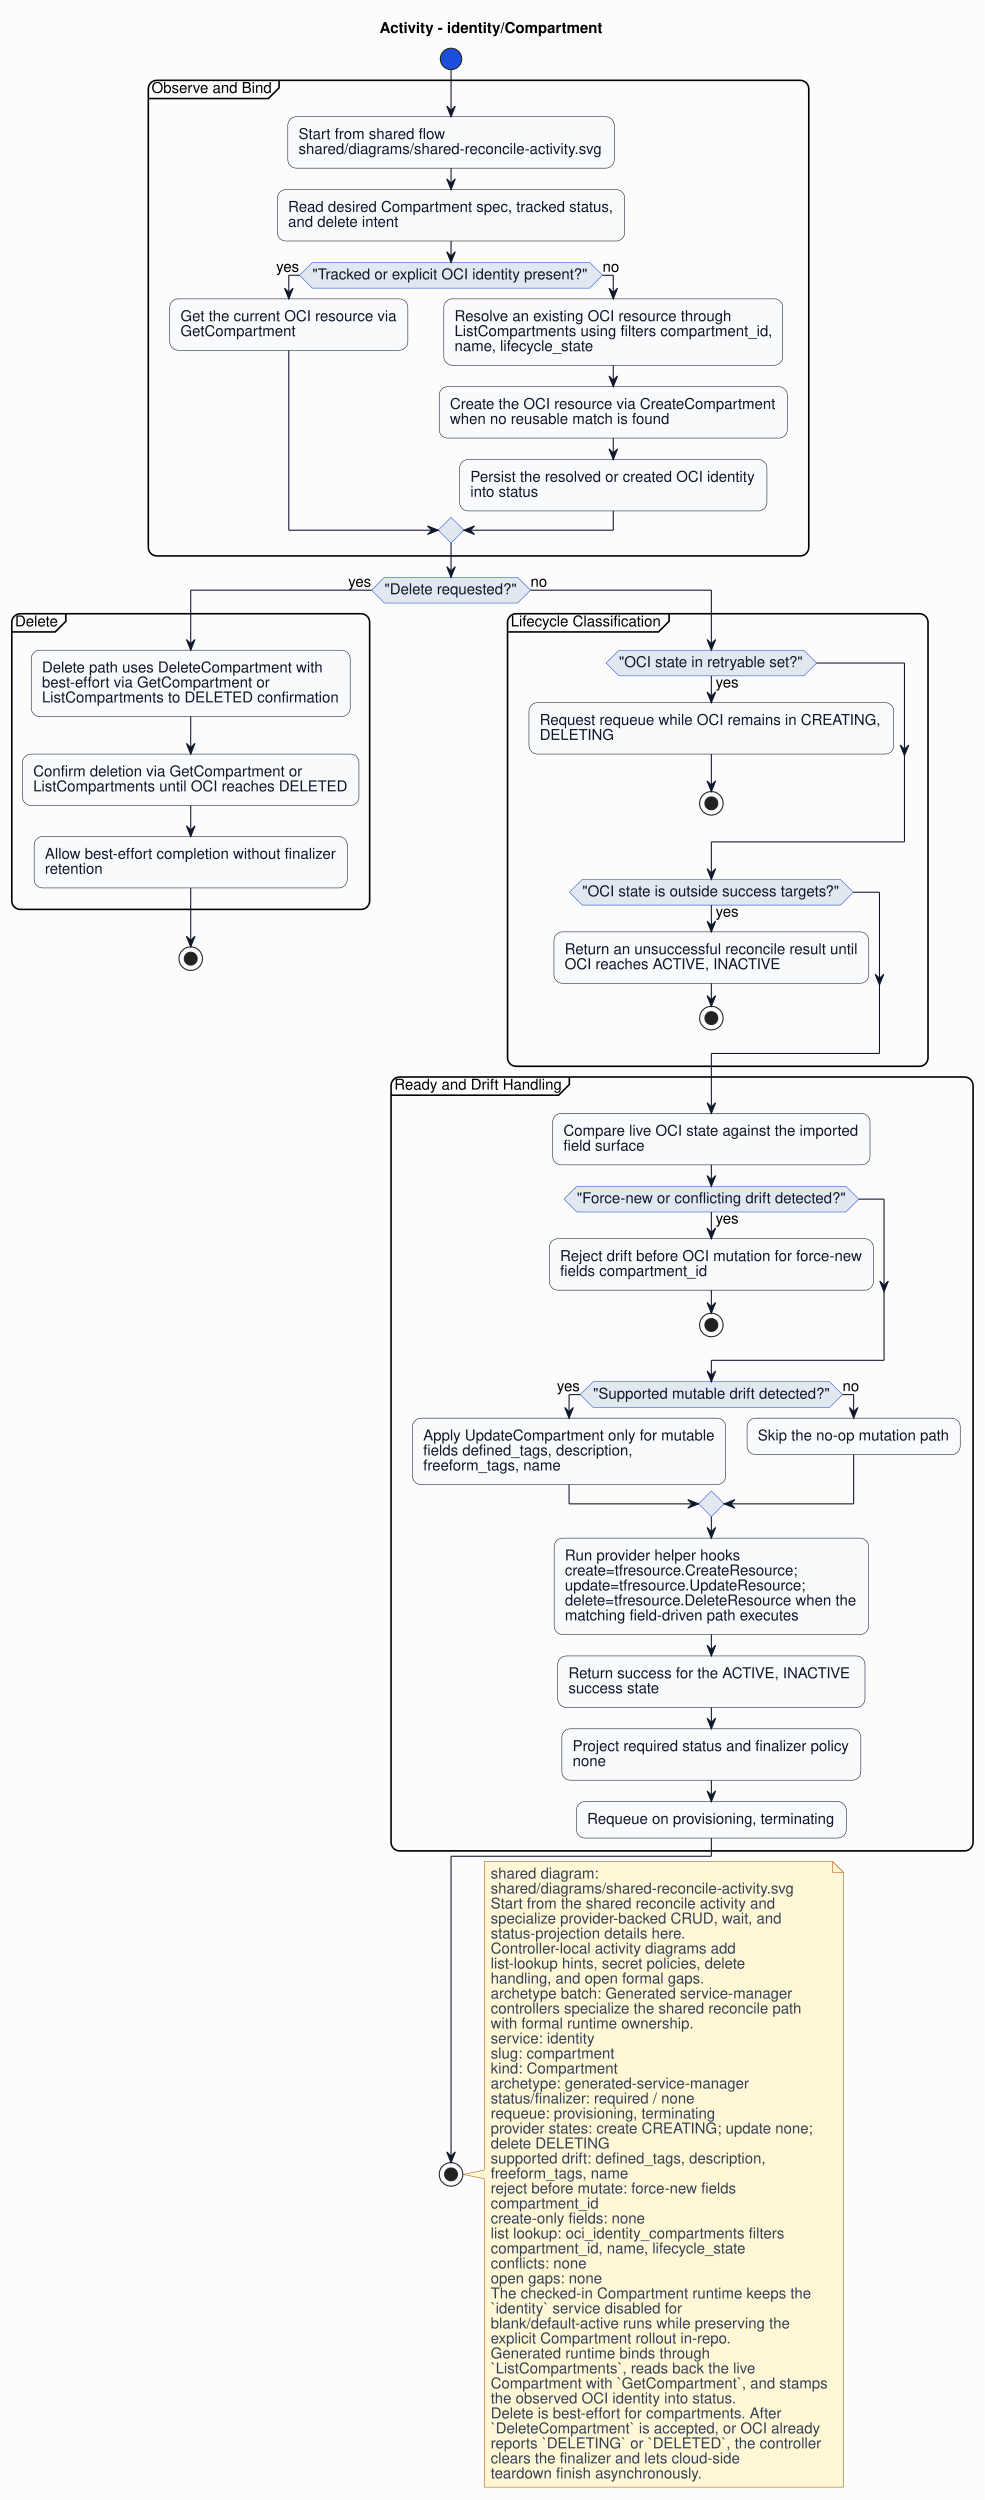
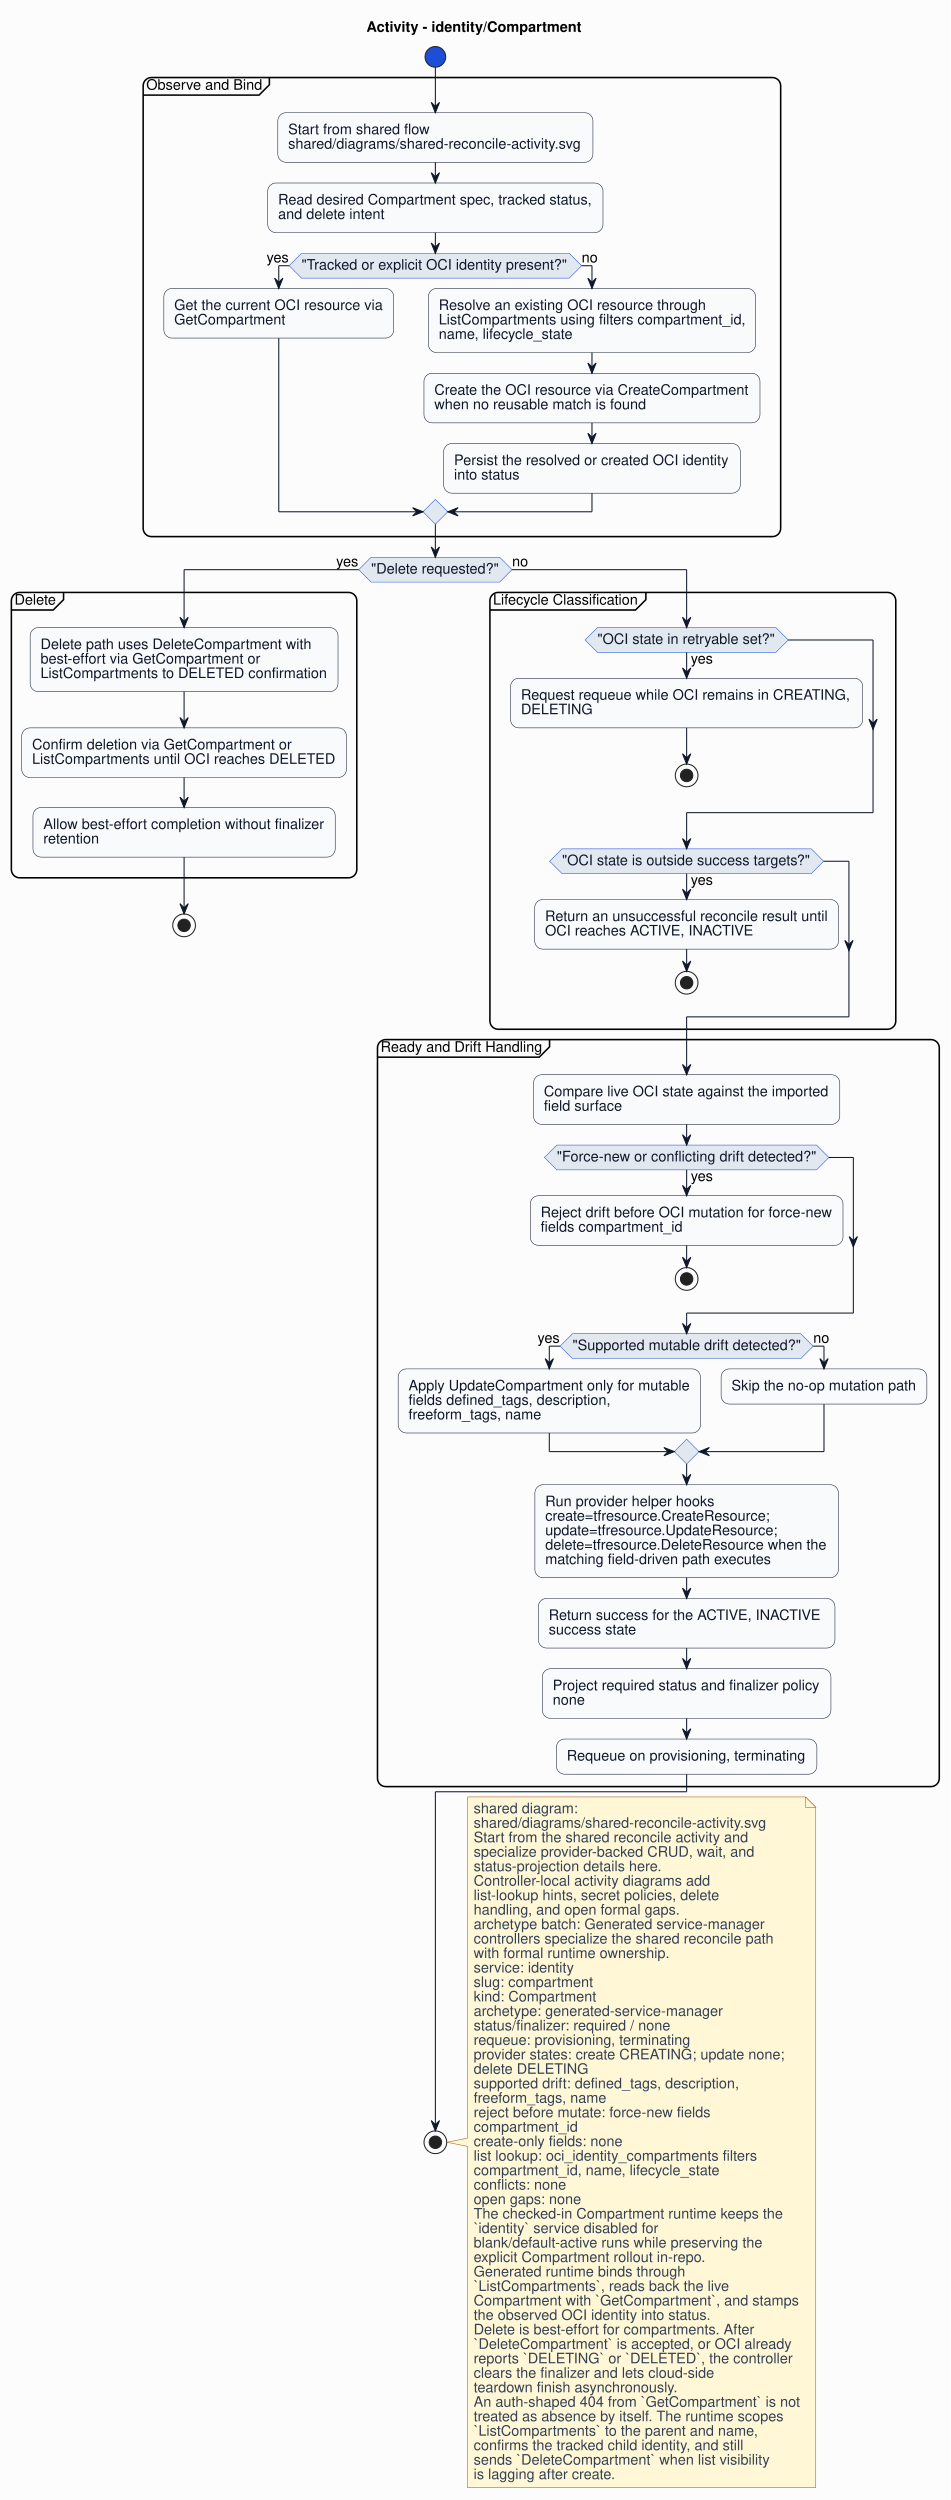
- <svg xmlns="http://www.w3.org/2000/svg" contentStyleType="text/css" data-diagram-type="ACTIVITY" height="2334px" preserveAspectRatio="none" style="width:919px;height:2334px;background:#FCFCFD;" version="1.1" viewBox="0 0 919 2334" width="919px" zoomAndPan="magnify">
+ <svg xmlns="http://www.w3.org/2000/svg" contentStyleType="text/css" data-diagram-type="ACTIVITY" height="2418px" preserveAspectRatio="none" style="width:919px;height:2418px;background:#FCFCFD;" version="1.1" viewBox="0 0 919 2418" width="919px" zoomAndPan="magnify">
  <defs />
  <g>
-     <rect fill="#FCFCFD" height="2334" style="stroke:none;stroke-width:1;" width="919" x="0" y="0" />
+     <rect fill="#FCFCFD" height="2418" style="stroke:none;stroke-width:1;" width="919" x="0" y="0" />
    <g class="title" data-source-line="10">
      <text fill="#000000" font-family="Helvetica" font-size="14" font-weight="bold" lengthAdjust="spacing" textLength="207.69" x="354.388" y="30.78">Activity - identity/Compartment</text>
    </g>
    <ellipse cx="421.087" cy="55" fill="#1D4ED8" rx="10" ry="10" style="stroke:#222222;stroke-width:1;" />
    <rect fill="none" height="444" rx="8" ry="8" style="stroke:#000000;stroke-width:1.5;" width="616.589" x="138.47" y="75" />
    <path d="M260.538,75 L260.538,82 L250.538,92 L138.47,92" fill="none" style="stroke:#000000;stroke-width:1.5;" />
    <text fill="#000000" font-family="Helvetica" font-size="14" lengthAdjust="spacing" textLength="112.068" x="141.47" y="86.78">Observe and Bind</text>
    <rect fill="#F8FAFC" height="48" rx="8" ry="8" style="stroke:#0F172A;stroke-width:0.5;" width="304.785" x="268.694" y="109" />
    <text fill="#0F172A" font-family="Helvetica" font-size="14" lengthAdjust="spacing" textLength="136.938" x="278.694" y="129.78">Start from shared flow</text>
    <text fill="#0F172A" font-family="Helvetica" font-size="14" lengthAdjust="spacing" textLength="284.785" x="278.694" y="143.78">shared/diagrams/shared-reconcile-activity.svg</text>
    <rect fill="#F8FAFC" height="48" rx="8" ry="8" style="stroke:#0F172A;stroke-width:0.5;" width="324.254" x="258.96" y="177" />
    <text fill="#0F172A" font-family="Helvetica" font-size="14" lengthAdjust="spacing" textLength="304.254" x="268.96" y="197.78">Read desired Compartment spec, tracked status,</text>
    <text fill="#0F172A" font-family="Helvetica" font-size="14" lengthAdjust="spacing" textLength="103.53" x="268.96" y="211.78">and delete intent</text>
    <polygon fill="#E2E8F0" points="291.621,245,550.553,245,562.553,257,550.553,269,291.621,269,279.621,257,291.621,245" style="stroke:#1D4ED8;stroke-width:0.5;" />
    <text fill="#0F172A" font-family="Helvetica" font-size="14" lengthAdjust="spacing" textLength="258.932" x="291.621" y="260.78">"Tracked or explicit OCI identity present?"</text>
    <text fill="#000000" font-family="Helvetica" font-size="14" lengthAdjust="spacing" textLength="21.786" x="257.835" y="253.78">yes</text>
    <text fill="#000000" font-family="Helvetica" font-size="14" lengthAdjust="spacing" textLength="15.572" x="562.553" y="253.78">no</text>
    <rect fill="#F8FAFC" height="48" rx="8" ry="8" style="stroke:#0F172A;stroke-width:0.5;" width="222.303" x="158.47" y="279" />
    <text fill="#0F172A" font-family="Helvetica" font-size="14" lengthAdjust="spacing" textLength="202.303" x="168.47" y="299.78">Get the current OCI resource via</text>
    <text fill="#0F172A" font-family="Helvetica" font-size="14" lengthAdjust="spacing" textLength="107.372" x="168.47" y="313.78">GetCompartment</text>
    <rect fill="#F8FAFC" height="62" rx="8" ry="8" style="stroke:#0F172A;stroke-width:0.5;" width="316.447" x="414.329" y="279" />
    <text fill="#0F172A" font-family="Helvetica" font-size="14" lengthAdjust="spacing" textLength="259.909" x="424.329" y="299.78">Resolve an existing OCI resource through</text>
    <text fill="#0F172A" font-family="Helvetica" font-size="14" lengthAdjust="spacing" textLength="296.447" x="424.329" y="313.78">ListCompartments using filters compartment_id,</text>
    <text fill="#0F172A" font-family="Helvetica" font-size="14" lengthAdjust="spacing" textLength="130.731" x="424.329" y="327.78">name, lifecycle_state</text>
    <rect fill="#F8FAFC" height="48" rx="8" ry="8" style="stroke:#0F172A;stroke-width:0.5;" width="325.013" x="410.046" y="361" />
    <text fill="#0F172A" font-family="Helvetica" font-size="14" lengthAdjust="spacing" textLength="305.013" x="420.046" y="381.78">Create the OCI resource via CreateCompartment</text>
    <text fill="#0F172A" font-family="Helvetica" font-size="14" lengthAdjust="spacing" textLength="205.461" x="420.046" y="395.78">when no reusable match is found</text>
    <rect fill="#F8FAFC" height="48" rx="8" ry="8" style="stroke:#0F172A;stroke-width:0.5;" width="286.896" x="429.105" y="429" />
    <text fill="#0F172A" font-family="Helvetica" font-size="14" lengthAdjust="spacing" textLength="266.896" x="439.105" y="449.78">Persist the resolved or created OCI identity</text>
    <text fill="#0F172A" font-family="Helvetica" font-size="14" lengthAdjust="spacing" textLength="63.813" x="439.105" y="463.78">into status</text>
    <polygon fill="#E2E8F0" points="421.087,483,433.087,495,421.087,507,409.087,495,421.087,483" style="stroke:#1D4ED8;stroke-width:0.5;" />
    <polygon fill="#E2E8F0" points="358.91,539,483.263,539,495.263,551,483.263,563,358.91,563,346.91,551,358.91,539" style="stroke:#1D4ED8;stroke-width:0.5;" />
    <text fill="#0F172A" font-family="Helvetica" font-size="14" lengthAdjust="spacing" textLength="124.353" x="358.91" y="554.78">"Delete requested?"</text>
    <text fill="#000000" font-family="Helvetica" font-size="14" lengthAdjust="spacing" textLength="21.786" x="325.124" y="547.78">yes</text>
    <text fill="#000000" font-family="Helvetica" font-size="14" lengthAdjust="spacing" textLength="15.572" x="495.263" y="547.78">no</text>
    <rect fill="none" height="276" rx="8" ry="8" style="stroke:#000000;stroke-width:1.5;" width="334.103" x="11" y="573" />
    <path d="M61.469,573 L61.469,580 L51.469,590 L11,590" fill="none" style="stroke:#000000;stroke-width:1.5;" />
    <text fill="#000000" font-family="Helvetica" font-size="14" lengthAdjust="spacing" textLength="40.469" x="14" y="584.78">Delete</text>
    <rect fill="#F8FAFC" height="62" rx="8" ry="8" style="stroke:#0F172A;stroke-width:0.5;" width="297.765" x="29.169" y="607" />
    <text fill="#0F172A" font-family="Helvetica" font-size="14" lengthAdjust="spacing" textLength="263.019" x="39.169" y="627.78">Delete path uses DeleteCompartment with</text>
    <text fill="#0F172A" font-family="Helvetica" font-size="14" lengthAdjust="spacing" textLength="212.413" x="39.169" y="641.78">best-effort via GetCompartment or</text>
    <text fill="#0F172A" font-family="Helvetica" font-size="14" lengthAdjust="spacing" textLength="277.765" x="39.169" y="655.78">ListCompartments to DELETED confirmation</text>
    <rect fill="#F8FAFC" height="48" rx="8" ry="8" style="stroke:#0F172A;stroke-width:0.5;" width="314.103" x="21" y="704" />
    <text fill="#0F172A" font-family="Helvetica" font-size="14" lengthAdjust="spacing" textLength="251.323" x="31" y="724.78">Confirm deletion via GetCompartment or</text>
    <text fill="#0F172A" font-family="Helvetica" font-size="14" lengthAdjust="spacing" textLength="294.103" x="31" y="738.78">ListCompartments until OCI reaches DELETED</text>
    <rect fill="#F8FAFC" height="48" rx="8" ry="8" style="stroke:#0F172A;stroke-width:0.5;" width="292.344" x="31.879" y="781" />
    <text fill="#0F172A" font-family="Helvetica" font-size="14" lengthAdjust="spacing" textLength="272.344" x="41.879" y="801.78">Allow best-effort completion without finalizer</text>
    <text fill="#0F172A" font-family="Helvetica" font-size="14" lengthAdjust="spacing" textLength="54.482" x="41.879" y="815.78">retention</text>
    <ellipse cx="178.051" cy="895" fill="none" rx="11" ry="11" style="stroke:#222222;stroke-width:1;" />
    <ellipse cx="178.051" cy="895" fill="#222222" rx="6" ry="6" style="stroke:#222222;stroke-width:1;" />
    <rect fill="none" height="422.5" rx="8" ry="8" style="stroke:#000000;stroke-width:1.5;" width="392.571" x="473.836" y="573" />
    <path d="M624.67,573 L624.67,580 L614.67,590 L473.836,590" fill="none" style="stroke:#000000;stroke-width:1.5;" />
    <text fill="#000000" font-family="Helvetica" font-size="14" lengthAdjust="spacing" textLength="140.834" x="476.836" y="584.78">Lifecycle Classification</text>
    <rect fill="#F8FAFC" height="48" rx="8" ry="8" style="stroke:#0F172A;stroke-width:0.5;" width="340.571" x="493.836" y="656" />
    <text fill="#0F172A" font-family="Helvetica" font-size="14" lengthAdjust="spacing" textLength="320.571" x="503.836" y="676.78">Request requeue while OCI remains in CREATING,</text>
    <text fill="#0F172A" font-family="Helvetica" font-size="14" lengthAdjust="spacing" textLength="70.014" x="503.836" y="690.78">DELETING</text>
    <ellipse cx="664.122" cy="750" fill="none" rx="11" ry="11" style="stroke:#222222;stroke-width:1;" />
    <ellipse cx="664.122" cy="750" fill="#222222" rx="6" ry="6" style="stroke:#222222;stroke-width:1;" />
    <polygon fill="#E2E8F0" points="577.839,607,750.405,607,762.405,619,750.405,631,577.839,631,565.839,619,577.839,607" style="stroke:#1D4ED8;stroke-width:0.5;" />
    <text fill="#000000" font-family="Helvetica" font-size="14" lengthAdjust="spacing" textLength="21.786" x="668.122" y="641.78">yes</text>
    <text fill="#0F172A" font-family="Helvetica" font-size="14" lengthAdjust="spacing" textLength="172.566" x="577.839" y="622.78">"OCI state in retryable set?"</text>
    <rect fill="#F8FAFC" height="48" rx="8" ry="8" style="stroke:#0F172A;stroke-width:0.5;" width="293.916" x="517.164" y="870" />
    <text fill="#0F172A" font-family="Helvetica" font-size="14" lengthAdjust="spacing" textLength="273.916" x="527.164" y="890.78">Return an unsuccessful reconcile result until</text>
    <text fill="#0F172A" font-family="Helvetica" font-size="14" lengthAdjust="spacing" textLength="205.386" x="527.164" y="904.78">OCI reaches ACTIVE, INACTIVE</text>
    <ellipse cx="664.122" cy="950.5" fill="none" rx="11" ry="11" style="stroke:#222222;stroke-width:1;" />
    <ellipse cx="664.122" cy="950.5" fill="#222222" rx="6" ry="6" style="stroke:#222222;stroke-width:1;" />
    <polygon fill="#E2E8F0" points="543.601,821,784.643,821,796.643,833,784.643,845,543.601,845,531.601,833,543.601,821" style="stroke:#1D4ED8;stroke-width:0.5;" />
    <text fill="#000000" font-family="Helvetica" font-size="14" lengthAdjust="spacing" textLength="21.786" x="668.122" y="855.78">yes</text>
    <text fill="#0F172A" font-family="Helvetica" font-size="14" lengthAdjust="spacing" textLength="241.042" x="543.601" y="836.78">"OCI state is outside success targets?"</text>
    <rect fill="none" height="722.5" rx="8" ry="8" style="stroke:#000000;stroke-width:1.5;" width="543.363" x="365.103" y="1005.5" />
    <path d="M531.523,1005.5 L531.523,1012.5 L521.523,1022.5 L365.103,1022.5" fill="none" style="stroke:#000000;stroke-width:1.5;" />
    <text fill="#000000" font-family="Helvetica" font-size="14" lengthAdjust="spacing" textLength="156.42" x="368.103" y="1017.28">Ready and Drift Handling</text>
    <rect fill="#F8FAFC" height="48" rx="8" ry="8" style="stroke:#0F172A;stroke-width:0.5;" width="296.24" x="516.002" y="1039.5" />
    <text fill="#0F172A" font-family="Helvetica" font-size="14" lengthAdjust="spacing" textLength="276.24" x="526.002" y="1060.28">Compare live OCI state against the imported</text>
    <text fill="#0F172A" font-family="Helvetica" font-size="14" lengthAdjust="spacing" textLength="75.482" x="526.002" y="1074.28">field surface</text>
    <rect fill="#F8FAFC" height="48" rx="8" ry="8" style="stroke:#0F172A;stroke-width:0.5;" width="302.447" x="512.898" y="1156.5" />
    <text fill="#0F172A" font-family="Helvetica" font-size="14" lengthAdjust="spacing" textLength="282.447" x="522.898" y="1177.28">Reject drift before OCI mutation for force-new</text>
    <text fill="#0F172A" font-family="Helvetica" font-size="14" lengthAdjust="spacing" textLength="136.951" x="522.898" y="1191.28">fields compartment_id</text>
    <ellipse cx="664.122" cy="1237" fill="none" rx="11" ry="11" style="stroke:#222222;stroke-width:1;" />
    <ellipse cx="664.122" cy="1237" fill="#222222" rx="6" ry="6" style="stroke:#222222;stroke-width:1;" />
    <polygon fill="#E2E8F0" points="538.539,1107.5,789.705,1107.5,801.705,1119.5,789.705,1131.5,538.539,1131.5,526.539,1119.5,538.539,1107.5" style="stroke:#1D4ED8;stroke-width:0.5;" />
    <text fill="#000000" font-family="Helvetica" font-size="14" lengthAdjust="spacing" textLength="21.786" x="668.122" y="1142.28">yes</text>
    <text fill="#0F172A" font-family="Helvetica" font-size="14" lengthAdjust="spacing" textLength="251.166" x="538.539" y="1123.28">"Force-new or conflicting drift detected?"</text>
    <polygon fill="#E2E8F0" points="553.694,1290,774.55,1290,786.55,1302,774.55,1314,553.694,1314,541.694,1302,553.694,1290" style="stroke:#1D4ED8;stroke-width:0.5;" />
    <text fill="#0F172A" font-family="Helvetica" font-size="14" lengthAdjust="spacing" textLength="220.856" x="553.694" y="1305.78">"Supported mutable drift detected?"</text>
    <text fill="#000000" font-family="Helvetica" font-size="14" lengthAdjust="spacing" textLength="21.786" x="519.908" y="1298.78">yes</text>
    <text fill="#000000" font-family="Helvetica" font-size="14" lengthAdjust="spacing" textLength="15.572" x="786.55" y="1298.78">no</text>
    <rect fill="#F8FAFC" height="62" rx="8" ry="8" style="stroke:#0F172A;stroke-width:0.5;" width="292.357" x="385.103" y="1324" />
    <text fill="#0F172A" font-family="Helvetica" font-size="14" lengthAdjust="spacing" textLength="272.357" x="395.103" y="1344.78">Apply UpdateCompartment only for mutable</text>
    <text fill="#0F172A" font-family="Helvetica" font-size="14" lengthAdjust="spacing" textLength="196.123" x="395.103" y="1358.78">fields defined_tags, description,</text>
    <text fill="#0F172A" font-family="Helvetica" font-size="14" lengthAdjust="spacing" textLength="129.172" x="395.103" y="1372.78">freeform_tags, name</text>
    <rect fill="#F8FAFC" height="34" rx="8" ry="8" style="stroke:#0F172A;stroke-width:0.5;" width="199.006" x="697.46" y="1324" />
    <text fill="#0F172A" font-family="Helvetica" font-size="14" lengthAdjust="spacing" textLength="179.006" x="707.46" y="1344.78">Skip the no-op mutation path</text>
    <polygon fill="#E2E8F0" points="664.122,1392,676.122,1404,664.122,1416,652.122,1404,664.122,1392" style="stroke:#1D4ED8;stroke-width:0.5;" />
    <rect fill="#F8FAFC" height="90" rx="8" ry="8" style="stroke:#0F172A;stroke-width:0.5;" width="293.554" x="517.345" y="1436" />
    <text fill="#0F172A" font-family="Helvetica" font-size="14" lengthAdjust="spacing" textLength="164.206" x="527.345" y="1456.78">Run provider helper hooks</text>
    <text fill="#0F172A" font-family="Helvetica" font-size="14" lengthAdjust="spacing" textLength="219.051" x="527.345" y="1470.78">create=tfresource.CreateResource;</text>
    <text fill="#0F172A" font-family="Helvetica" font-size="14" lengthAdjust="spacing" textLength="226.085" x="527.345" y="1484.78">update=tfresource.UpdateResource;</text>
    <text fill="#0F172A" font-family="Helvetica" font-size="14" lengthAdjust="spacing" textLength="273.554" x="527.345" y="1498.78">delete=tfresource.DeleteResource when the</text>
    <text fill="#0F172A" font-family="Helvetica" font-size="14" lengthAdjust="spacing" textLength="220.233" x="527.345" y="1512.78">matching field-driven path executes</text>
    <rect fill="#F8FAFC" height="48" rx="8" ry="8" style="stroke:#0F172A;stroke-width:0.5;" width="286.861" x="520.691" y="1546" />
    <text fill="#0F172A" font-family="Helvetica" font-size="14" lengthAdjust="spacing" textLength="266.861" x="530.691" y="1566.78">Return success for the ACTIVE, INACTIVE</text>
    <text fill="#0F172A" font-family="Helvetica" font-size="14" lengthAdjust="spacing" textLength="84.814" x="530.691" y="1580.78">success state</text>
    <rect fill="#F8FAFC" height="48" rx="8" ry="8" style="stroke:#0F172A;stroke-width:0.5;" width="279.13" x="524.557" y="1614" />
    <text fill="#0F172A" font-family="Helvetica" font-size="14" lengthAdjust="spacing" textLength="259.13" x="534.557" y="1634.78">Project required status and finalizer policy</text>
    <text fill="#0F172A" font-family="Helvetica" font-size="14" lengthAdjust="spacing" textLength="31.145" x="534.557" y="1648.78">none</text>
    <rect fill="#F8FAFC" height="34" rx="8" ry="8" style="stroke:#0F172A;stroke-width:0.5;" width="251.923" x="538.161" y="1682" />
    <text fill="#0F172A" font-family="Helvetica" font-size="14" lengthAdjust="spacing" textLength="231.923" x="548.161" y="1702.78">Requeue on provisioning, terminating</text>
-     <path d="M452.087,1738 L452.087,2026 L432.087,2030 L452.087,2034 L452.087,2322 A0,0 0 0 0 452.087,2322 L787.417,2322 A0,0 0 0 0 787.417,2322 L787.417,1748 L777.417,1738 L452.087,1738 A0,0 0 0 0 452.087,1738" fill="#FFF7D6" style="stroke:#B45309;stroke-width:0.5;" />
-     <path d="M777.417,1738 L777.417,1748 L787.417,1748 L777.417,1738" fill="#FFF7D6" style="stroke:#B45309;stroke-width:0.5;" />
+     <path d="M452.087,1738 L452.087,2068 L432.087,2072 L452.087,2076 L452.087,2406 A0,0 0 0 0 452.087,2406 L789.016,2406 A0,0 0 0 0 789.016,2406 L789.016,1748 L779.016,1738 L452.087,1738 A0,0 0 0 0 452.087,1738" fill="#FFF7D6" style="stroke:#B45309;stroke-width:0.5;" />
+     <path d="M779.016,1738 L779.016,1748 L789.016,1748 L779.016,1738" fill="#FFF7D6" style="stroke:#B45309;stroke-width:0.5;" />
    <text fill="#334155" font-family="Helvetica" font-size="14" lengthAdjust="spacing" textLength="101.165" x="458.087" y="1753.78">shared diagram:</text>
    <text fill="#334155" font-family="Helvetica" font-size="14" lengthAdjust="spacing" textLength="284.785" x="458.087" y="1767.78">shared/diagrams/shared-reconcile-activity.svg</text>
    <text fill="#334155" font-family="Helvetica" font-size="14" lengthAdjust="spacing" textLength="265.344" x="458.087" y="1781.78">Start from the shared reconcile activity and</text>
    <text fill="#334155" font-family="Helvetica" font-size="14" lengthAdjust="spacing" textLength="273.896" x="458.087" y="1795.78">specialize provider-backed CRUD, wait, and</text>
    <text fill="#334155" font-family="Helvetica" font-size="14" lengthAdjust="spacing" textLength="182.875" x="458.087" y="1809.78">status-projection details here.</text>
    <text fill="#334155" font-family="Helvetica" font-size="14" lengthAdjust="spacing" textLength="229.537" x="458.087" y="1823.78">Controller-local activity diagrams add</text>
    <text fill="#334155" font-family="Helvetica" font-size="14" lengthAdjust="spacing" textLength="238.895" x="458.087" y="1837.78">list-lookup hints, secret policies, delete</text>
    <text fill="#334155" font-family="Helvetica" font-size="14" lengthAdjust="spacing" textLength="200.033" x="458.087" y="1851.78">handling, and open formal gaps.</text>
    <text fill="#334155" font-family="Helvetica" font-size="14" lengthAdjust="spacing" textLength="281.709" x="458.087" y="1865.78">archetype batch: Generated service-manager</text>
    <text fill="#334155" font-family="Helvetica" font-size="14" lengthAdjust="spacing" textLength="291.047" x="458.087" y="1879.78">controllers specialize the shared reconcile path</text>
    <text fill="#334155" font-family="Helvetica" font-size="14" lengthAdjust="spacing" textLength="189.848" x="458.087" y="1893.78">with formal runtime ownership.</text>
    <text fill="#334155" font-family="Helvetica" font-size="14" lengthAdjust="spacing" textLength="96.482" x="458.087" y="1907.78">service: identity</text>
    <text fill="#334155" font-family="Helvetica" font-size="14" lengthAdjust="spacing" textLength="115.158" x="458.087" y="1921.78">slug: compartment</text>
    <text fill="#334155" font-family="Helvetica" font-size="14" lengthAdjust="spacing" textLength="118.269" x="458.087" y="1935.78">kind: Compartment</text>
    <text fill="#334155" font-family="Helvetica" font-size="14" lengthAdjust="spacing" textLength="241.24" x="458.087" y="1949.78">archetype: generated-service-manager</text>
    <text fill="#334155" font-family="Helvetica" font-size="14" lengthAdjust="spacing" textLength="191.44" x="458.087" y="1963.78">status/finalizer: required / none</text>
    <text fill="#334155" font-family="Helvetica" font-size="14" lengthAdjust="spacing" textLength="210.902" x="458.087" y="1977.78">requeue: provisioning, terminating</text>
    <text fill="#334155" font-family="Helvetica" font-size="14" lengthAdjust="spacing" textLength="304.261" x="458.087" y="1991.78">provider states: create CREATING; update none;</text>
    <text fill="#334155" font-family="Helvetica" font-size="14" lengthAdjust="spacing" textLength="112.048" x="458.087" y="2005.78">delete DELETING</text>
    <text fill="#334155" font-family="Helvetica" font-size="14" lengthAdjust="spacing" textLength="256.826" x="458.087" y="2019.78">supported drift: defined_tags, description,</text>
    <text fill="#334155" font-family="Helvetica" font-size="14" lengthAdjust="spacing" textLength="129.172" x="458.087" y="2033.78">freeform_tags, name</text>
    <text fill="#334155" font-family="Helvetica" font-size="14" lengthAdjust="spacing" textLength="230.33" x="458.087" y="2047.78">reject before mutate: force-new fields</text>
    <text fill="#334155" font-family="Helvetica" font-size="14" lengthAdjust="spacing" textLength="100.379" x="458.087" y="2061.78">compartment_id</text>
    <text fill="#334155" font-family="Helvetica" font-size="14" lengthAdjust="spacing" textLength="144.751" x="458.087" y="2075.78">create-only fields: none</text>
    <text fill="#334155" font-family="Helvetica" font-size="14" lengthAdjust="spacing" textLength="273.896" x="458.087" y="2089.78">list lookup: oci_identity_compartments filters</text>
    <text fill="#334155" font-family="Helvetica" font-size="14" lengthAdjust="spacing" textLength="238.889" x="458.087" y="2103.78">compartment_id, name, lifecycle_state</text>
    <text fill="#334155" font-family="Helvetica" font-size="14" lengthAdjust="spacing" textLength="89.496" x="458.087" y="2117.78">conflicts: none</text>
    <text fill="#334155" font-family="Helvetica" font-size="14" lengthAdjust="spacing" textLength="104.316" x="458.087" y="2131.78">open gaps: none</text>
    <text fill="#334155" font-family="Helvetica" font-size="14" lengthAdjust="spacing" textLength="299.585" x="458.087" y="2145.78">The checked-in Compartment runtime keeps the</text>
    <text fill="#334155" font-family="Helvetica" font-size="14" lengthAdjust="spacing" textLength="178.185" x="458.087" y="2159.78">`identity` service disabled for</text>
    <text fill="#334155" font-family="Helvetica" font-size="14" lengthAdjust="spacing" textLength="280.15" x="458.087" y="2173.78">blank/default-active runs while preserving the</text>
    <text fill="#334155" font-family="Helvetica" font-size="14" lengthAdjust="spacing" textLength="224.868" x="458.087" y="2187.78">explicit Compartment rollout in-repo.</text>
    <text fill="#334155" font-family="Helvetica" font-size="14" lengthAdjust="spacing" textLength="205.461" x="458.087" y="2201.78">Generated runtime binds through</text>
    <text fill="#334155" font-family="Helvetica" font-size="14" lengthAdjust="spacing" textLength="247.427" x="458.087" y="2215.78">`ListCompartments`, reads back the live</text>
    <text fill="#334155" font-family="Helvetica" font-size="14" lengthAdjust="spacing" textLength="314.33" x="458.087" y="2229.78">Compartment with `GetCompartment`, and stamps</text>
    <text fill="#334155" font-family="Helvetica" font-size="14" lengthAdjust="spacing" textLength="229.565" x="458.087" y="2243.78">the observed OCI identity into status.</text>
    <text fill="#334155" font-family="Helvetica" font-size="14" lengthAdjust="spacing" textLength="271.544" x="458.087" y="2257.78">Delete is best-effort for compartments. After</text>
    <text fill="#334155" font-family="Helvetica" font-size="14" lengthAdjust="spacing" textLength="308.123" x="458.087" y="2271.78">`DeleteCompartment` is accepted, or OCI already</text>
    <text fill="#334155" font-family="Helvetica" font-size="14" lengthAdjust="spacing" textLength="309.634" x="458.087" y="2285.78">reports `DELETING` or `DELETED`, the controller</text>
    <text fill="#334155" font-family="Helvetica" font-size="14" lengthAdjust="spacing" textLength="233.454" x="458.087" y="2299.78">clears the finalizer and lets cloud-side</text>
    <text fill="#334155" font-family="Helvetica" font-size="14" lengthAdjust="spacing" textLength="199.22" x="458.087" y="2313.78">teardown finish asynchronously.</text>
-     <ellipse cx="421.087" cy="2030" fill="none" rx="11" ry="11" style="stroke:#222222;stroke-width:1;" />
-     <ellipse cx="421.087" cy="2030" fill="#222222" rx="6" ry="6" style="stroke:#222222;stroke-width:1;" />
+     <text fill="#334155" font-family="Helvetica" font-size="14" lengthAdjust="spacing" textLength="315.93" x="458.087" y="2327.78">An auth-shaped 404 from `GetCompartment` is not</text>
+     <text fill="#334155" font-family="Helvetica" font-size="14" lengthAdjust="spacing" textLength="301.157" x="458.087" y="2341.78">treated as absence by itself. The runtime scopes</text>
+     <text fill="#334155" font-family="Helvetica" font-size="14" lengthAdjust="spacing" textLength="275.468" x="458.087" y="2355.78">`ListCompartments` to the parent and name,</text>
+     <text fill="#334155" font-family="Helvetica" font-size="14" lengthAdjust="spacing" textLength="262.227" x="458.087" y="2369.78">confirms the tracked child identity, and still</text>
+     <text fill="#334155" font-family="Helvetica" font-size="14" lengthAdjust="spacing" textLength="286.323" x="458.087" y="2383.78">sends `DeleteCompartment` when list visibility</text>
+     <text fill="#334155" font-family="Helvetica" font-size="14" lengthAdjust="spacing" textLength="137.744" x="458.087" y="2397.78">is lagging after create.</text>
+     <ellipse cx="421.087" cy="2072" fill="none" rx="11" ry="11" style="stroke:#222222;stroke-width:1;" />
+     <ellipse cx="421.087" cy="2072" fill="#222222" rx="6" ry="6" style="stroke:#222222;stroke-width:1;" />
    <line style="stroke:#0F172A;stroke-width:1;" x1="421.087" x2="421.087" y1="157" y2="177" />
    <polygon fill="#0F172A" points="417.087,167,421.087,177,425.087,167,421.087,171" style="stroke:#0F172A;stroke-width:1;" />
    <line style="stroke:#0F172A;stroke-width:1;" x1="572.553" x2="572.553" y1="341" y2="361" />
    <polygon fill="#0F172A" points="568.553,351,572.553,361,576.553,351,572.553,355" style="stroke:#0F172A;stroke-width:1;" />
    <line style="stroke:#0F172A;stroke-width:1;" x1="572.553" x2="572.553" y1="409" y2="429" />
    <polygon fill="#0F172A" points="568.553,419,572.553,429,576.553,419,572.553,423" style="stroke:#0F172A;stroke-width:1;" />
    <line style="stroke:#0F172A;stroke-width:1;" x1="279.621" x2="269.621" y1="257" y2="257" />
    <line style="stroke:#0F172A;stroke-width:1;" x1="269.621" x2="269.621" y1="257" y2="279" />
    <polygon fill="#0F172A" points="265.621,269,269.621,279,273.621,269,269.621,273" style="stroke:#0F172A;stroke-width:1;" />
    <line style="stroke:#0F172A;stroke-width:1;" x1="562.553" x2="572.553" y1="257" y2="257" />
    <line style="stroke:#0F172A;stroke-width:1;" x1="572.553" x2="572.553" y1="257" y2="279" />
    <polygon fill="#0F172A" points="568.553,269,572.553,279,576.553,269,572.553,273" style="stroke:#0F172A;stroke-width:1;" />
    <line style="stroke:#0F172A;stroke-width:1;" x1="269.621" x2="269.621" y1="327" y2="495" />
    <line style="stroke:#0F172A;stroke-width:1;" x1="269.621" x2="409.087" y1="495" y2="495" />
    <polygon fill="#0F172A" points="399.087,491,409.087,495,399.087,499,403.087,495" style="stroke:#0F172A;stroke-width:1;" />
    <line style="stroke:#0F172A;stroke-width:1;" x1="572.553" x2="572.553" y1="477" y2="495" />
    <line style="stroke:#0F172A;stroke-width:1;" x1="572.553" x2="433.087" y1="495" y2="495" />
    <polygon fill="#0F172A" points="443.087,491,433.087,495,443.087,499,439.087,495" style="stroke:#0F172A;stroke-width:1;" />
    <line style="stroke:#0F172A;stroke-width:1;" x1="421.087" x2="421.087" y1="225" y2="245" />
    <polygon fill="#0F172A" points="417.087,235,421.087,245,425.087,235,421.087,239" style="stroke:#0F172A;stroke-width:1;" />
    <line style="stroke:#0F172A;stroke-width:1;" x1="421.087" x2="421.087" y1="65" y2="109" />
    <polygon fill="#0F172A" points="417.087,99,421.087,109,425.087,99,421.087,103" style="stroke:#0F172A;stroke-width:1;" />
    <line style="stroke:#0F172A;stroke-width:1;" x1="178.051" x2="178.051" y1="669" y2="704" />
    <polygon fill="#0F172A" points="174.051,694,178.051,704,182.051,694,178.051,698" style="stroke:#0F172A;stroke-width:1;" />
    <line style="stroke:#0F172A;stroke-width:1;" x1="178.051" x2="178.051" y1="752" y2="781" />
    <polygon fill="#0F172A" points="174.051,771,178.051,781,182.051,771,178.051,775" style="stroke:#0F172A;stroke-width:1;" />
    <line style="stroke:#0F172A;stroke-width:1;" x1="178.051" x2="178.051" y1="829" y2="884" />
    <polygon fill="#0F172A" points="174.051,874,178.051,884,182.051,874,178.051,878" style="stroke:#0F172A;stroke-width:1;" />
    <line style="stroke:#0F172A;stroke-width:1;" x1="664.122" x2="664.122" y1="704" y2="739" />
    <polygon fill="#0F172A" points="660.122,729,664.122,739,668.122,729,664.122,733" style="stroke:#0F172A;stroke-width:1;" />
    <line style="stroke:#0F172A;stroke-width:1;" x1="664.122" x2="664.122" y1="631" y2="656" />
    <polygon fill="#0F172A" points="660.122,646,664.122,656,668.122,646,664.122,650" style="stroke:#0F172A;stroke-width:1;" />
    <line style="stroke:#0F172A;stroke-width:1;" x1="762.405" x2="844.408" y1="619" y2="619" />
    <polygon fill="#0F172A" points="840.408,695.5,844.408,705.5,848.408,695.5,844.408,699.5" style="stroke:#0F172A;stroke-width:1;" />
    <line style="stroke:#0F172A;stroke-width:1;" x1="844.408" x2="844.408" y1="619" y2="786" />
    <line style="stroke:#0F172A;stroke-width:1;" x1="844.408" x2="664.122" y1="786" y2="786" />
    <line style="stroke:#0F172A;stroke-width:1;" x1="664.122" x2="664.122" y1="786" y2="821" />
    <polygon fill="#0F172A" points="660.122,811,664.122,821,668.122,811,664.122,815" style="stroke:#0F172A;stroke-width:1;" />
    <line style="stroke:#0F172A;stroke-width:1;" x1="664.122" x2="664.122" y1="918" y2="939.5" />
    <polygon fill="#0F172A" points="660.122,929.5,664.122,939.5,668.122,929.5,664.122,933.5" style="stroke:#0F172A;stroke-width:1;" />
    <line style="stroke:#0F172A;stroke-width:1;" x1="664.122" x2="664.122" y1="845" y2="870" />
    <polygon fill="#0F172A" points="660.122,860,664.122,870,668.122,860,664.122,864" style="stroke:#0F172A;stroke-width:1;" />
    <line style="stroke:#0F172A;stroke-width:1;" x1="796.643" x2="821.08" y1="833" y2="833" />
    <polygon fill="#0F172A" points="817.08,909.5,821.08,919.5,825.08,909.5,821.08,913.5" style="stroke:#0F172A;stroke-width:1;" />
    <line style="stroke:#0F172A;stroke-width:1;" x1="821.08" x2="821.08" y1="833" y2="983.5" />
    <line style="stroke:#0F172A;stroke-width:1;" x1="821.08" x2="664.122" y1="983.5" y2="983.5" />
    <line style="stroke:#0F172A;stroke-width:1;" x1="664.122" x2="664.122" y1="983.5" y2="1039.5" />
    <polygon fill="#0F172A" points="660.122,1029.5,664.122,1039.5,668.122,1029.5,664.122,1033.5" style="stroke:#0F172A;stroke-width:1;" />
    <line style="stroke:#0F172A;stroke-width:1;" x1="664.122" x2="664.122" y1="1204.5" y2="1226" />
    <polygon fill="#0F172A" points="660.122,1216,664.122,1226,668.122,1216,664.122,1220" style="stroke:#0F172A;stroke-width:1;" />
    <line style="stroke:#0F172A;stroke-width:1;" x1="664.122" x2="664.122" y1="1131.5" y2="1156.5" />
    <polygon fill="#0F172A" points="660.122,1146.5,664.122,1156.5,668.122,1146.5,664.122,1150.5" style="stroke:#0F172A;stroke-width:1;" />
    <line style="stroke:#0F172A;stroke-width:1;" x1="801.705" x2="825.346" y1="1119.5" y2="1119.5" />
    <polygon fill="#0F172A" points="821.346,1196,825.346,1206,829.346,1196,825.346,1200" style="stroke:#0F172A;stroke-width:1;" />
    <line style="stroke:#0F172A;stroke-width:1;" x1="825.346" x2="825.346" y1="1119.5" y2="1270" />
    <line style="stroke:#0F172A;stroke-width:1;" x1="825.346" x2="664.122" y1="1270" y2="1270" />
    <line style="stroke:#0F172A;stroke-width:1;" x1="664.122" x2="664.122" y1="1270" y2="1290" />
    <polygon fill="#0F172A" points="660.122,1280,664.122,1290,668.122,1280,664.122,1284" style="stroke:#0F172A;stroke-width:1;" />
    <line style="stroke:#0F172A;stroke-width:1;" x1="664.122" x2="664.122" y1="1087.5" y2="1107.5" />
    <polygon fill="#0F172A" points="660.122,1097.5,664.122,1107.5,668.122,1097.5,664.122,1101.5" style="stroke:#0F172A;stroke-width:1;" />
    <line style="stroke:#0F172A;stroke-width:1;" x1="541.694" x2="531.281" y1="1302" y2="1302" />
    <line style="stroke:#0F172A;stroke-width:1;" x1="531.281" x2="531.281" y1="1302" y2="1324" />
    <polygon fill="#0F172A" points="527.281,1314,531.281,1324,535.281,1314,531.281,1318" style="stroke:#0F172A;stroke-width:1;" />
    <line style="stroke:#0F172A;stroke-width:1;" x1="786.55" x2="796.963" y1="1302" y2="1302" />
    <line style="stroke:#0F172A;stroke-width:1;" x1="796.963" x2="796.963" y1="1302" y2="1324" />
    <polygon fill="#0F172A" points="792.963,1314,796.963,1324,800.963,1314,796.963,1318" style="stroke:#0F172A;stroke-width:1;" />
    <line style="stroke:#0F172A;stroke-width:1;" x1="531.281" x2="531.281" y1="1386" y2="1404" />
    <line style="stroke:#0F172A;stroke-width:1;" x1="531.281" x2="652.122" y1="1404" y2="1404" />
    <polygon fill="#0F172A" points="642.122,1400,652.122,1404,642.122,1408,646.122,1404" style="stroke:#0F172A;stroke-width:1;" />
    <line style="stroke:#0F172A;stroke-width:1;" x1="796.963" x2="796.963" y1="1358" y2="1404" />
    <line style="stroke:#0F172A;stroke-width:1;" x1="796.963" x2="676.122" y1="1404" y2="1404" />
    <polygon fill="#0F172A" points="686.122,1400,676.122,1404,686.122,1408,682.122,1404" style="stroke:#0F172A;stroke-width:1;" />
    <line style="stroke:#0F172A;stroke-width:1;" x1="664.122" x2="664.122" y1="1416" y2="1436" />
    <polygon fill="#0F172A" points="660.122,1426,664.122,1436,668.122,1426,664.122,1430" style="stroke:#0F172A;stroke-width:1;" />
    <line style="stroke:#0F172A;stroke-width:1;" x1="664.122" x2="664.122" y1="1526" y2="1546" />
    <polygon fill="#0F172A" points="660.122,1536,664.122,1546,668.122,1536,664.122,1540" style="stroke:#0F172A;stroke-width:1;" />
    <line style="stroke:#0F172A;stroke-width:1;" x1="664.122" x2="664.122" y1="1594" y2="1614" />
    <polygon fill="#0F172A" points="660.122,1604,664.122,1614,668.122,1604,664.122,1608" style="stroke:#0F172A;stroke-width:1;" />
    <line style="stroke:#0F172A;stroke-width:1;" x1="664.122" x2="664.122" y1="1662" y2="1682" />
    <polygon fill="#0F172A" points="660.122,1672,664.122,1682,668.122,1672,664.122,1676" style="stroke:#0F172A;stroke-width:1;" />
    <line style="stroke:#0F172A;stroke-width:1;" x1="346.91" x2="178.051" y1="551" y2="551" />
    <line style="stroke:#0F172A;stroke-width:1;" x1="178.051" x2="178.051" y1="551" y2="607" />
    <polygon fill="#0F172A" points="174.051,597,178.051,607,182.051,597,178.051,601" style="stroke:#0F172A;stroke-width:1;" />
    <line style="stroke:#0F172A;stroke-width:1;" x1="495.263" x2="664.122" y1="551" y2="551" />
    <line style="stroke:#0F172A;stroke-width:1;" x1="664.122" x2="664.122" y1="551" y2="607" />
    <polygon fill="#0F172A" points="660.122,597,664.122,607,668.122,597,664.122,601" style="stroke:#0F172A;stroke-width:1;" />
    <line style="stroke:#0F172A;stroke-width:1;" x1="664.122" x2="664.122" y1="1716" y2="1733" />
    <line style="stroke:#0F172A;stroke-width:1;" x1="664.122" x2="421.087" y1="1733" y2="1733" />
-     <line style="stroke:#0F172A;stroke-width:1;" x1="421.087" x2="421.087" y1="1733" y2="2019" />
-     <polygon fill="#0F172A" points="417.087,2009,421.087,2019,425.087,2009,421.087,2013" style="stroke:#0F172A;stroke-width:1;" />
+     <line style="stroke:#0F172A;stroke-width:1;" x1="421.087" x2="421.087" y1="1733" y2="2061" />
+     <polygon fill="#0F172A" points="417.087,2051,421.087,2061,425.087,2051,421.087,2055" style="stroke:#0F172A;stroke-width:1;" />
    <line style="stroke:#0F172A;stroke-width:1;" x1="421.087" x2="421.087" y1="507" y2="539" />
    <polygon fill="#0F172A" points="417.087,529,421.087,539,425.087,529,421.087,533" style="stroke:#0F172A;stroke-width:1;" />
  </g>
</svg>
